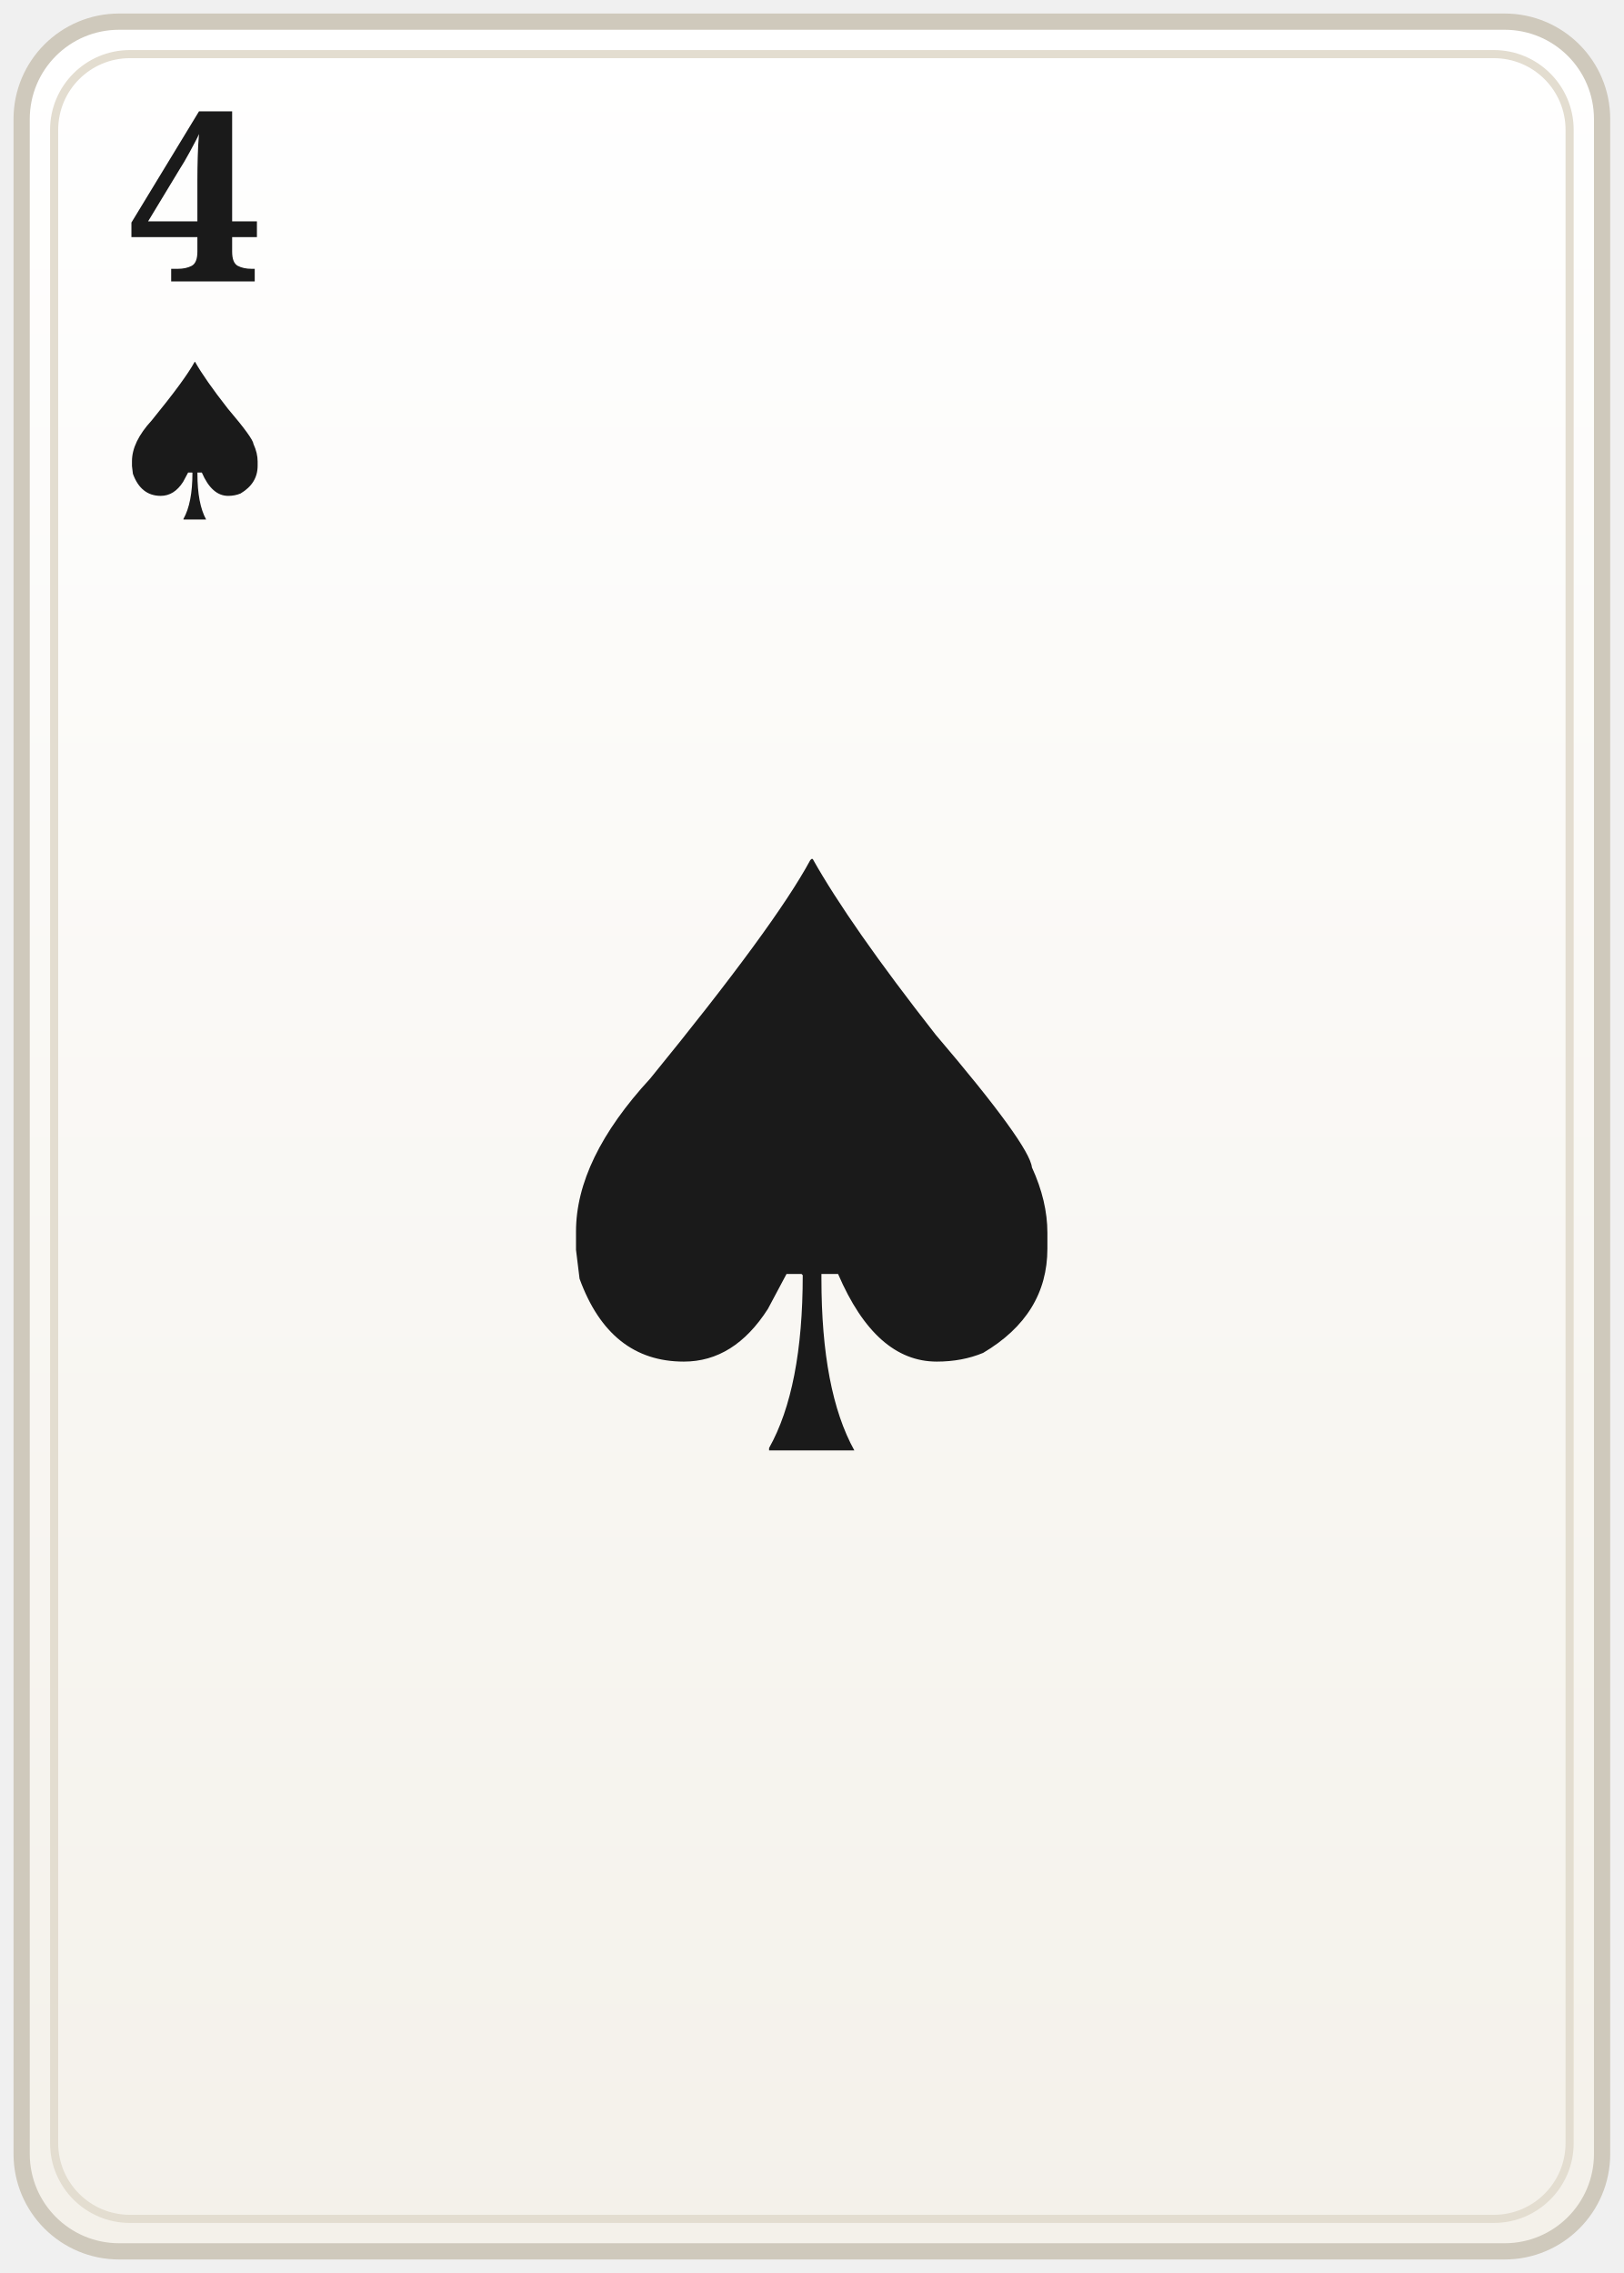
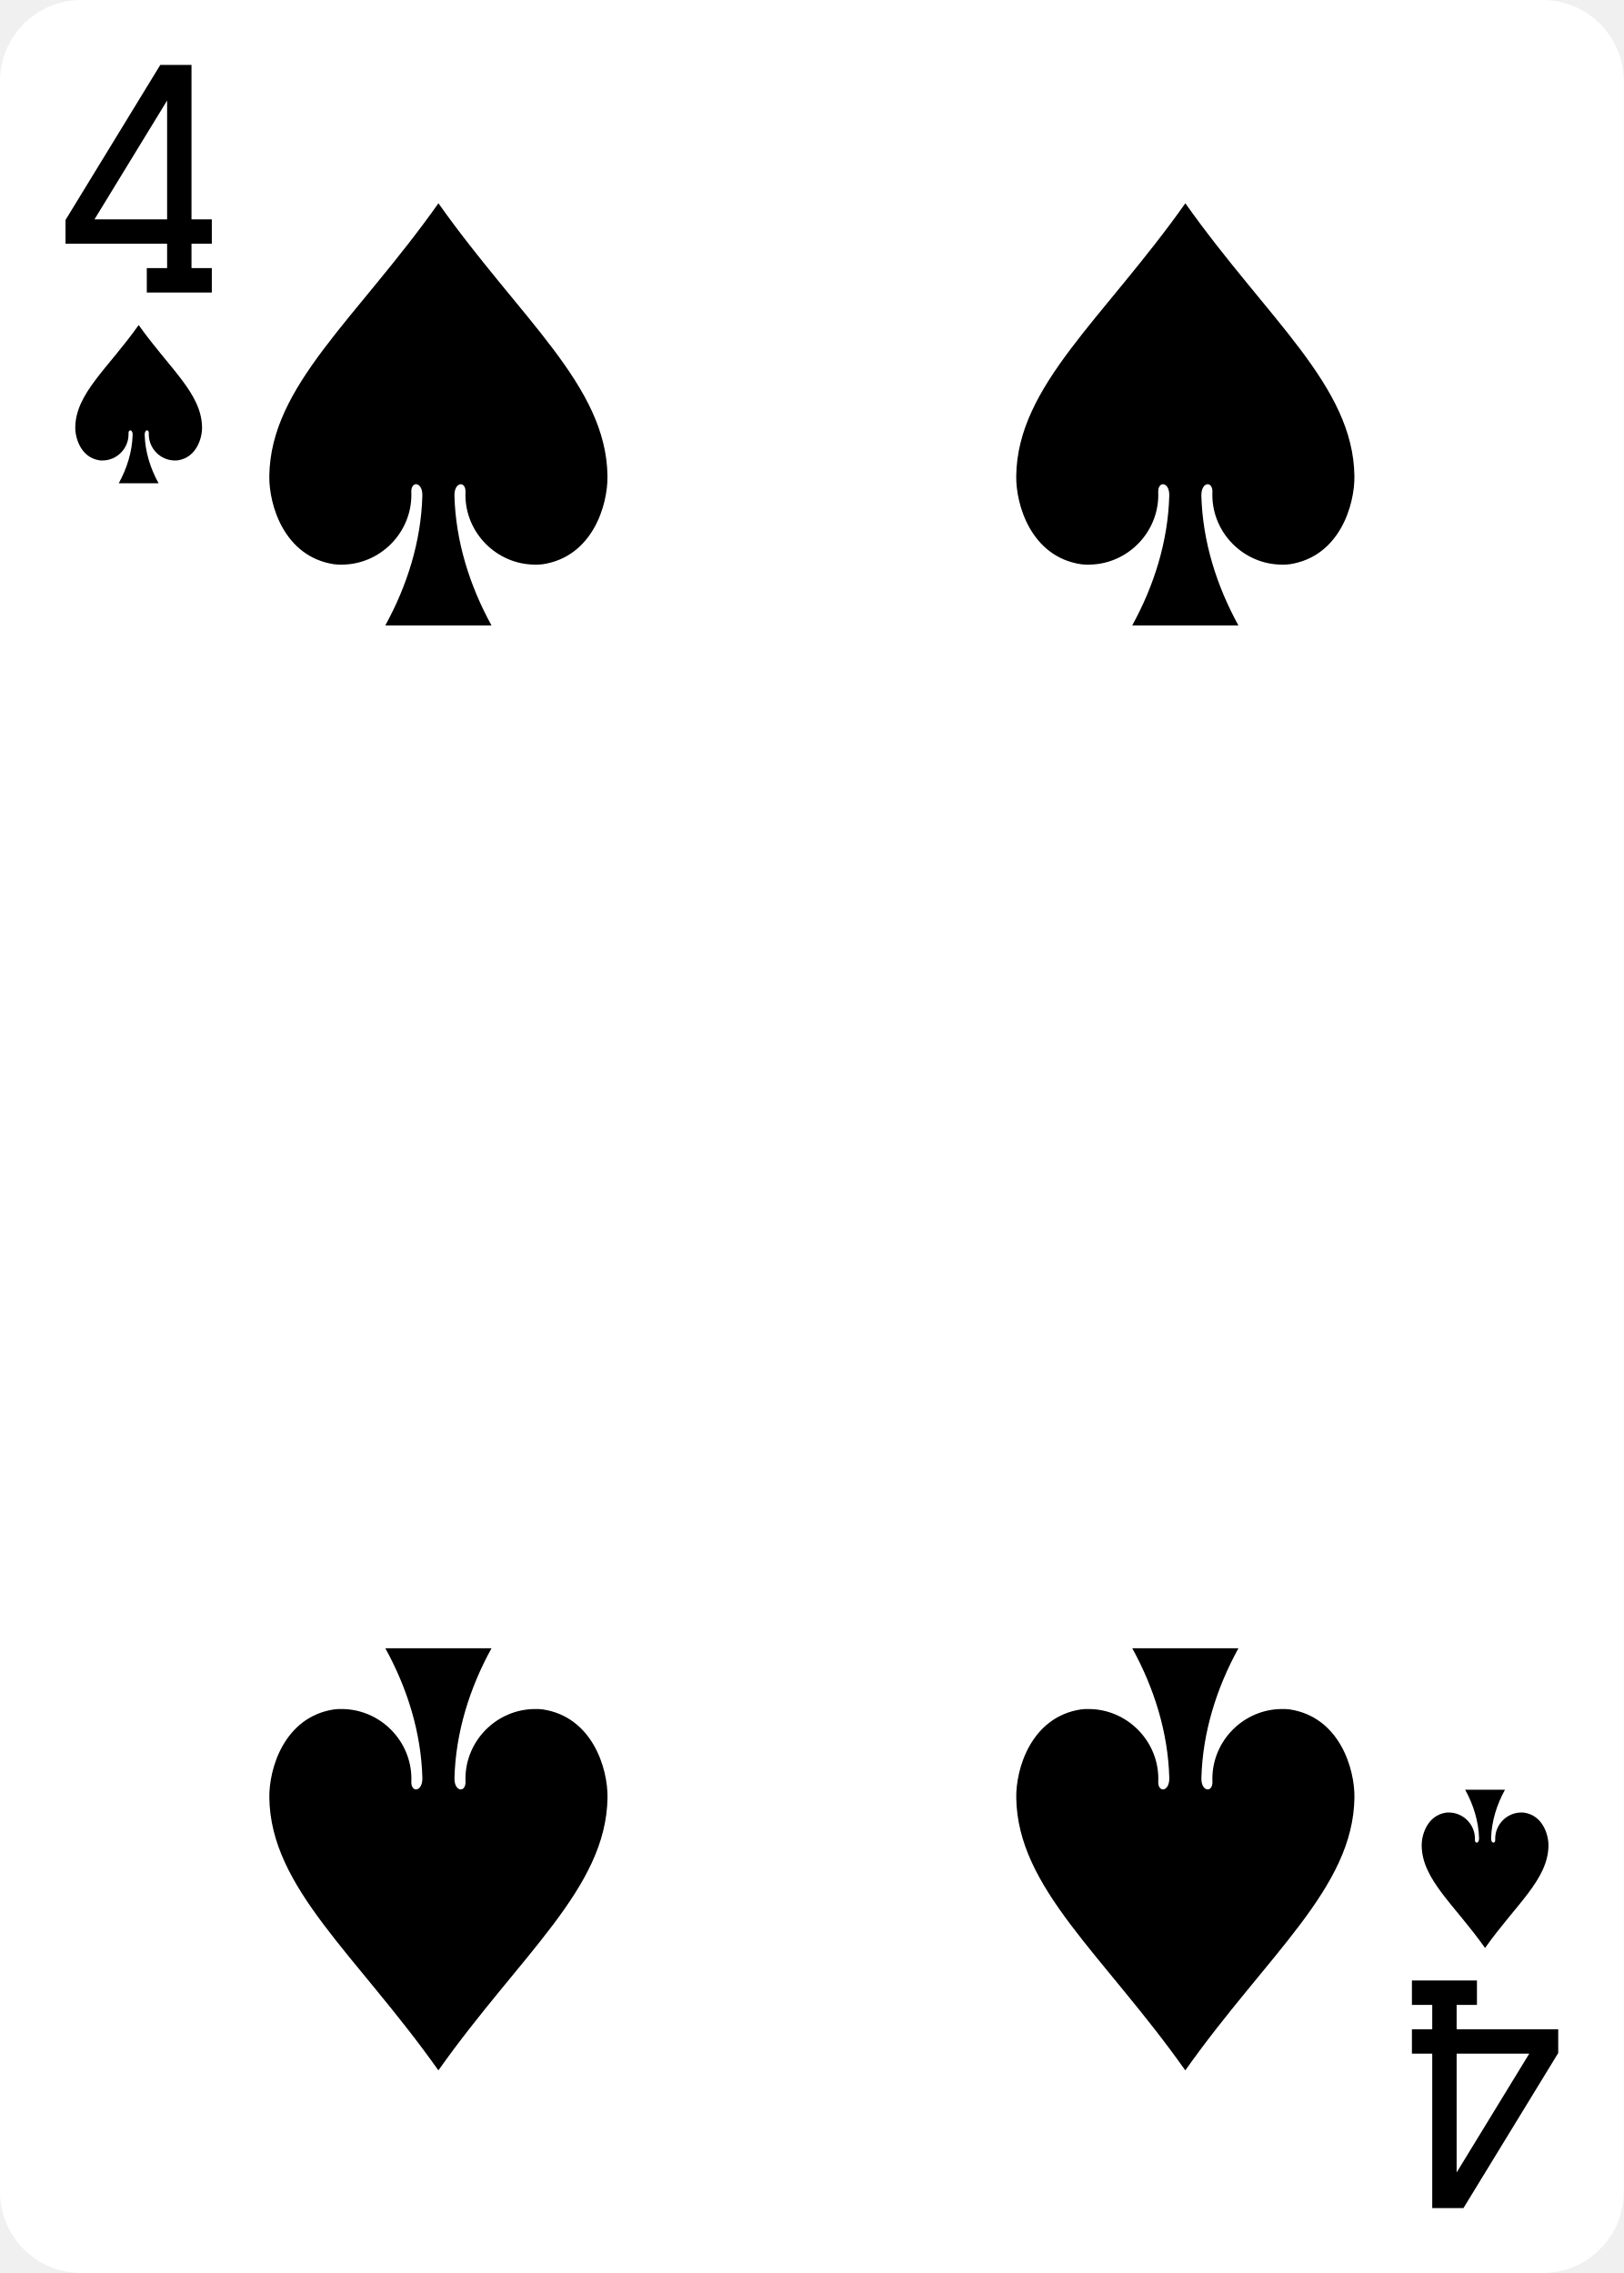
- <svg xmlns="http://www.w3.org/2000/svg" viewBox="0 0 300 420" width="300" height="420">
-   <defs>
-     <linearGradient id="face" x1="0" y1="0" x2="0" y2="1">
-       <stop offset="0%" stop-color="#ffffff" />
-       <stop offset="100%" stop-color="#f4f1ea" />
-     </linearGradient>
-   </defs>
-   <rect x="4" y="4" width="292" height="412" rx="18" fill="url(#face)" stroke="#cfc9bc" stroke-width="3" />
-   <rect x="10" y="10" width="280" height="400" rx="14" fill="none" stroke="#e3ddd0" stroke-width="1.5" />
-   <g transform="rotate(180 270 390)">
-     <text x="36" y="52" font-family="Georgia, serif" font-size="44" font-weight="bold" fill="#1a1a1a" text-anchor="middle">4</text>
-     <text x="36" y="96" font-family="Georgia, serif" font-size="40" fill="#1a1a1a" text-anchor="middle">♠</text>
+ <svg xmlns="http://www.w3.org/2000/svg" width="100%" height="100%" viewBox="0 0 1500 2100" version="1.1" xml:space="preserve" style="fill-rule:evenodd;clip-rule:evenodd;stroke-linejoin:round;stroke-miterlimit:2;">
+   <g transform="matrix(2,0,0,2,0,0)">
+     <path d="M750,37.5C750,16.803 733.197,0 712.5,0L37.5,0C16.803,0 0,16.803 0,37.5L0,1012.5C0,1033.197 16.803,1050 37.5,1050L712.5,1050C733.197,1050 750,1033.197 750,1012.5L750,37.5Z" style="fill:white;" />
  </g>
-   <g>
-     <text x="36" y="52" font-family="Georgia, serif" font-size="44" font-weight="bold" fill="#1a1a1a" text-anchor="middle">4</text>
-     <text x="36" y="96" font-family="Georgia, serif" font-size="40" fill="#1a1a1a" text-anchor="middle">♠</text>
+   <g id="spades">
+     <g>
+       <g>
+         <g id="b" transform="matrix(-71.44049,0,-0,-71.44049,24663.953,13930.658)">
+           <path d="M339.569,168.222C340.627,169.718 341.738,170.578 341.755,171.747C341.761,172.125 341.562,172.792 340.919,172.89C340.887,172.895 340.854,172.895 340.82,172.895C340.326,172.895 339.918,172.488 339.918,171.993L339.919,171.951C339.92,171.888 339.89,171.855 339.857,171.855C339.819,171.856 339.774,171.903 339.776,172.004C339.792,172.592 339.971,173.165 340.255,173.681L338.882,173.681C339.166,173.165 339.345,172.592 339.361,172.004C339.364,171.903 339.319,171.856 339.28,171.855C339.247,171.855 339.218,171.888 339.218,171.951L339.219,171.993C339.219,172.488 338.812,172.895 338.317,172.895C338.284,172.895 338.251,172.895 338.218,172.89C337.576,172.792 337.376,172.125 337.382,171.747C337.399,170.578 338.511,169.718 339.569,168.222Z" />
+         </g>
+         <g id="b1" transform="matrix(-71.44049,0,-0,-71.44049,25353.953,13930.658)">
+           <path d="M339.569,168.222C340.627,169.718 341.738,170.578 341.755,171.747C341.761,172.125 341.562,172.792 340.919,172.89C340.887,172.895 340.854,172.895 340.82,172.895C340.326,172.895 339.918,172.488 339.918,171.993L339.919,171.951C339.92,171.888 339.89,171.855 339.857,171.855C339.819,171.856 339.774,171.903 339.776,172.004C339.792,172.592 339.971,173.165 340.255,173.681L338.882,173.681C339.166,173.165 339.345,172.592 339.361,172.004C339.364,171.903 339.319,171.856 339.28,171.855C339.247,171.855 339.218,171.888 339.218,171.951L339.219,171.993C339.219,172.488 338.812,172.895 338.317,172.895C338.284,172.895 338.251,172.895 338.218,172.89C337.576,172.792 337.376,172.125 337.382,171.747C337.399,170.578 338.511,169.718 339.569,168.222Z" />
+         </g>
+         <g id="b2" transform="matrix(71.44049,0,0,71.44049,-23853.953,-11830.058)">
+           <path d="M339.569,168.222C340.627,169.718 341.738,170.578 341.755,171.747C341.761,172.125 341.562,172.792 340.919,172.89C340.887,172.895 340.854,172.895 340.82,172.895C340.326,172.895 339.918,172.488 339.918,171.993L339.919,171.951C339.92,171.888 339.89,171.855 339.857,171.855C339.819,171.856 339.774,171.903 339.776,172.004C339.792,172.592 339.971,173.165 340.255,173.681L338.882,173.681C339.166,173.165 339.345,172.592 339.361,172.004C339.364,171.903 339.319,171.856 339.28,171.855C339.247,171.855 339.218,171.888 339.218,171.951L339.219,171.993C339.219,172.488 338.812,172.895 338.317,172.895C338.284,172.895 338.251,172.895 338.218,172.89C337.576,172.792 337.376,172.125 337.382,171.747C337.399,170.578 338.511,169.718 339.569,168.222Z" />
+         </g>
+         <g id="b3" transform="matrix(71.44049,0,0,71.44049,-23163.953,-11830.058)">
+           <path d="M339.569,168.222C340.627,169.718 341.738,170.578 341.755,171.747C341.761,172.125 341.562,172.792 340.919,172.89C340.887,172.895 340.854,172.895 340.82,172.895C340.326,172.895 339.918,172.488 339.918,171.993L339.919,171.951C339.92,171.888 339.89,171.855 339.857,171.855C339.819,171.856 339.774,171.903 339.776,172.004C339.792,172.592 339.971,173.165 340.255,173.681L338.882,173.681C339.166,173.165 339.345,172.592 339.361,172.004C339.364,171.903 339.319,171.856 339.28,171.855C339.247,171.855 339.218,171.888 339.218,171.951L339.219,171.993C339.219,172.488 338.812,172.895 338.317,172.895C338.284,172.895 338.251,172.895 338.218,172.89C337.576,172.792 337.376,172.125 337.382,171.747C337.399,170.578 338.511,169.718 339.569,168.222Z" />
+         </g>
+       </g>
+       <g transform="matrix(2,0,0,2,0,0)">
+         <g id="b4" transform="matrix(13.39072,0,0,13.39072,-4483.019,-2102.467)">
+           <path d="M339.569,168.222C340.627,169.718 341.738,170.578 341.755,171.747C341.761,172.125 341.562,172.792 340.919,172.89C340.887,172.895 340.854,172.895 340.82,172.895C340.326,172.895 339.918,172.488 339.918,171.993L339.919,171.951C339.92,171.888 339.89,171.855 339.857,171.855C339.819,171.856 339.774,171.903 339.776,172.004C339.792,172.592 339.971,173.165 340.255,173.681L338.882,173.681C339.166,173.165 339.345,172.592 339.361,172.004C339.364,171.903 339.319,171.856 339.28,171.855C339.247,171.855 339.218,171.888 339.218,171.951L339.219,171.993C339.219,172.488 338.812,172.895 338.317,172.895C338.284,172.895 338.251,172.895 338.218,172.89C337.576,172.792 337.376,172.125 337.382,171.747C337.399,170.578 338.511,169.718 339.569,168.222Z" />
+         </g>
+         <g transform="matrix(7.508436,0,0,7.508436,-1771.763,-3.787964)">
+           <path d="M247.75,14L249,14L249,15.5L247.75,15.5L247.75,17L249,17L249,18.5L245,18.5L245,17L246.25,17L246.25,15.5L240,15.5L240,14.039L245.829,4.5L247.75,4.5L247.75,14ZM246.25,14L246.25,6.688L241.782,14L246.25,14Z" />
+         </g>
+         <g transform="matrix(0.720725,0,0,0.55625,-140.25,-311.6339)">
+           <rect x="236.22" y="614.173" width="94.488" height="188.976" style="fill:none;" />
+         </g>
+         <g id="b5" transform="matrix(-13.39072,-0,0,-13.39072,5233.019,3152.467)">
+           <path d="M339.569,168.222C340.627,169.718 341.738,170.578 341.755,171.747C341.761,172.125 341.562,172.792 340.919,172.89C340.887,172.895 340.854,172.895 340.82,172.895C340.326,172.895 339.918,172.488 339.918,171.993L339.919,171.951C339.92,171.888 339.89,171.855 339.857,171.855C339.819,171.856 339.774,171.903 339.776,172.004C339.792,172.592 339.971,173.165 340.255,173.681L338.882,173.681C339.166,173.165 339.345,172.592 339.361,172.004C339.364,171.903 339.319,171.856 339.28,171.855C339.247,171.855 339.218,171.888 339.218,171.951L339.219,171.993C339.219,172.488 338.812,172.895 338.317,172.895C338.284,172.895 338.251,172.895 338.218,172.89C337.576,172.792 337.376,172.125 337.382,171.747C337.399,170.578 338.511,169.718 339.569,168.222Z" />
+         </g>
+         <g transform="matrix(-7.508436,-0,0,-7.508436,2521.763,1053.788)">
+           <path d="M247.75,14L249,14L249,15.5L247.75,15.5L247.75,17L249,17L249,18.5L245,18.5L245,17L246.25,17L246.25,15.5L240,15.5L240,14.039L245.829,4.5L247.75,4.5L247.75,14ZM246.25,14L246.25,6.688L241.782,14L246.25,14Z" />
+         </g>
+         <g transform="matrix(-0.720725,-0,0,-0.55625,890.25,1361.634)">
+           <rect x="236.22" y="614.173" width="94.488" height="188.976" style="fill:none;" />
+         </g>
+       </g>
+     </g>
  </g>
-   <text x="150" y="268" font-family="Georgia, serif" font-size="150" fill="#1a1a1a" text-anchor="middle">♠</text>
</svg>
